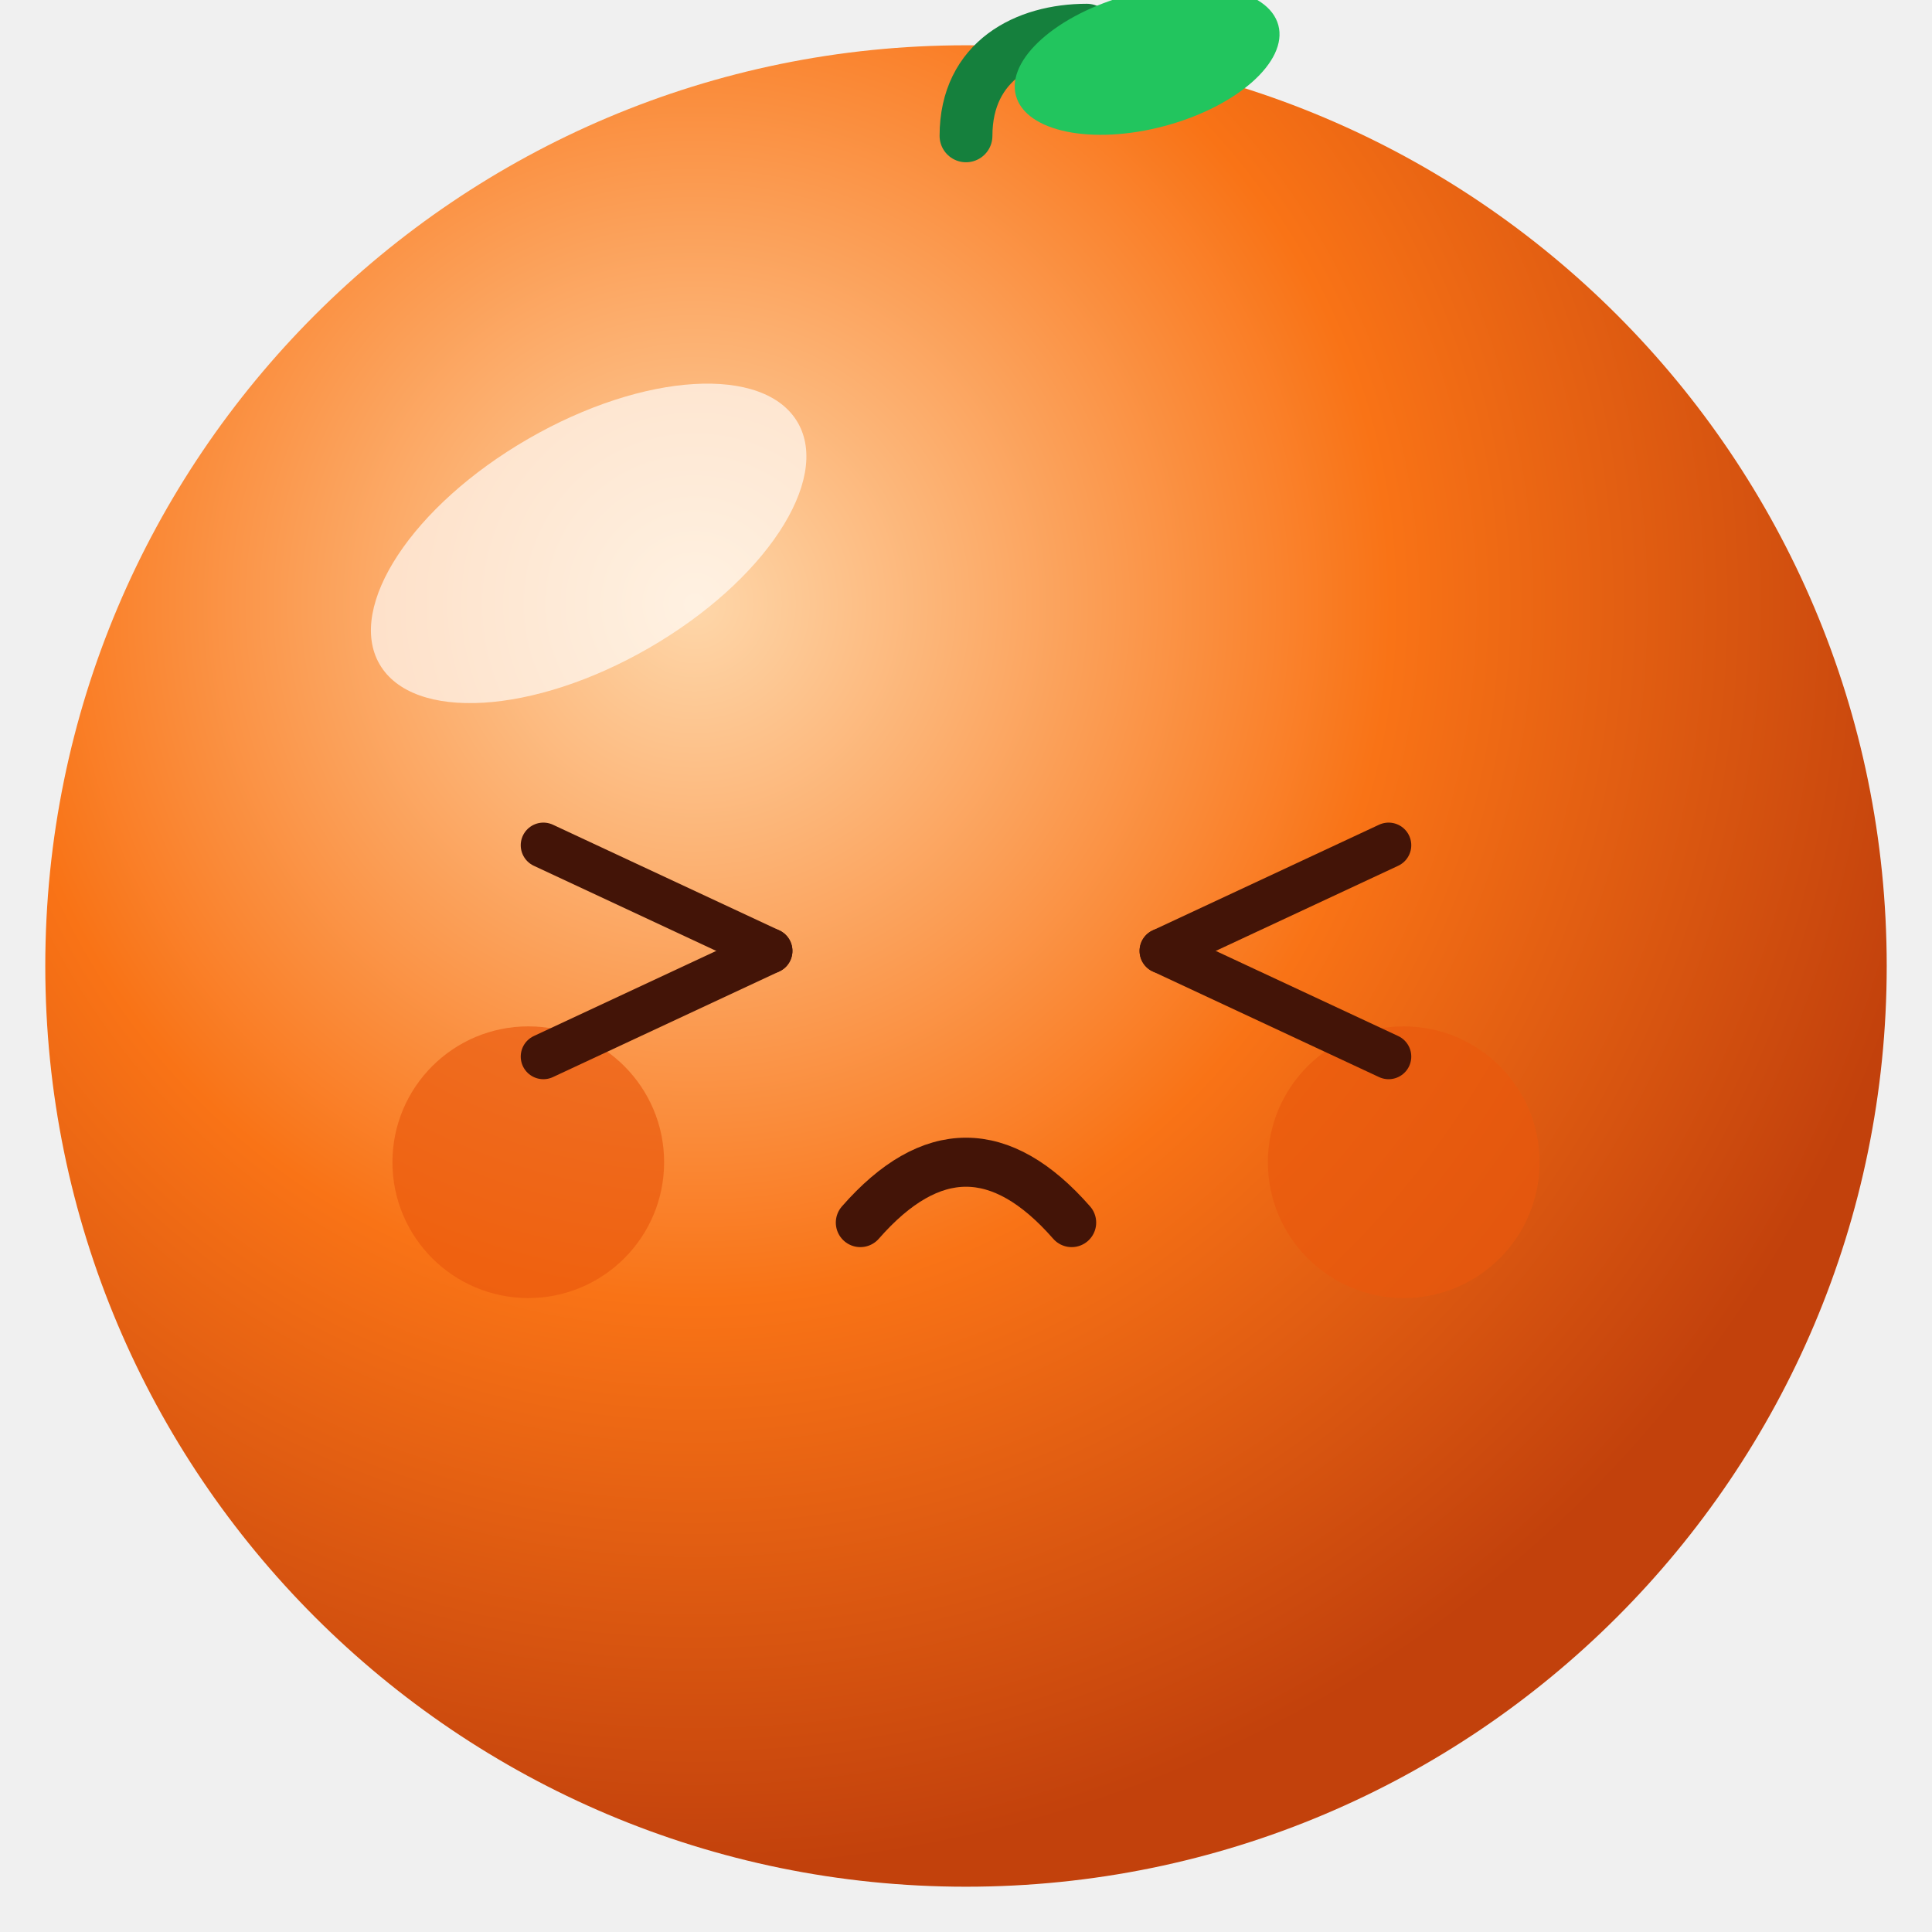
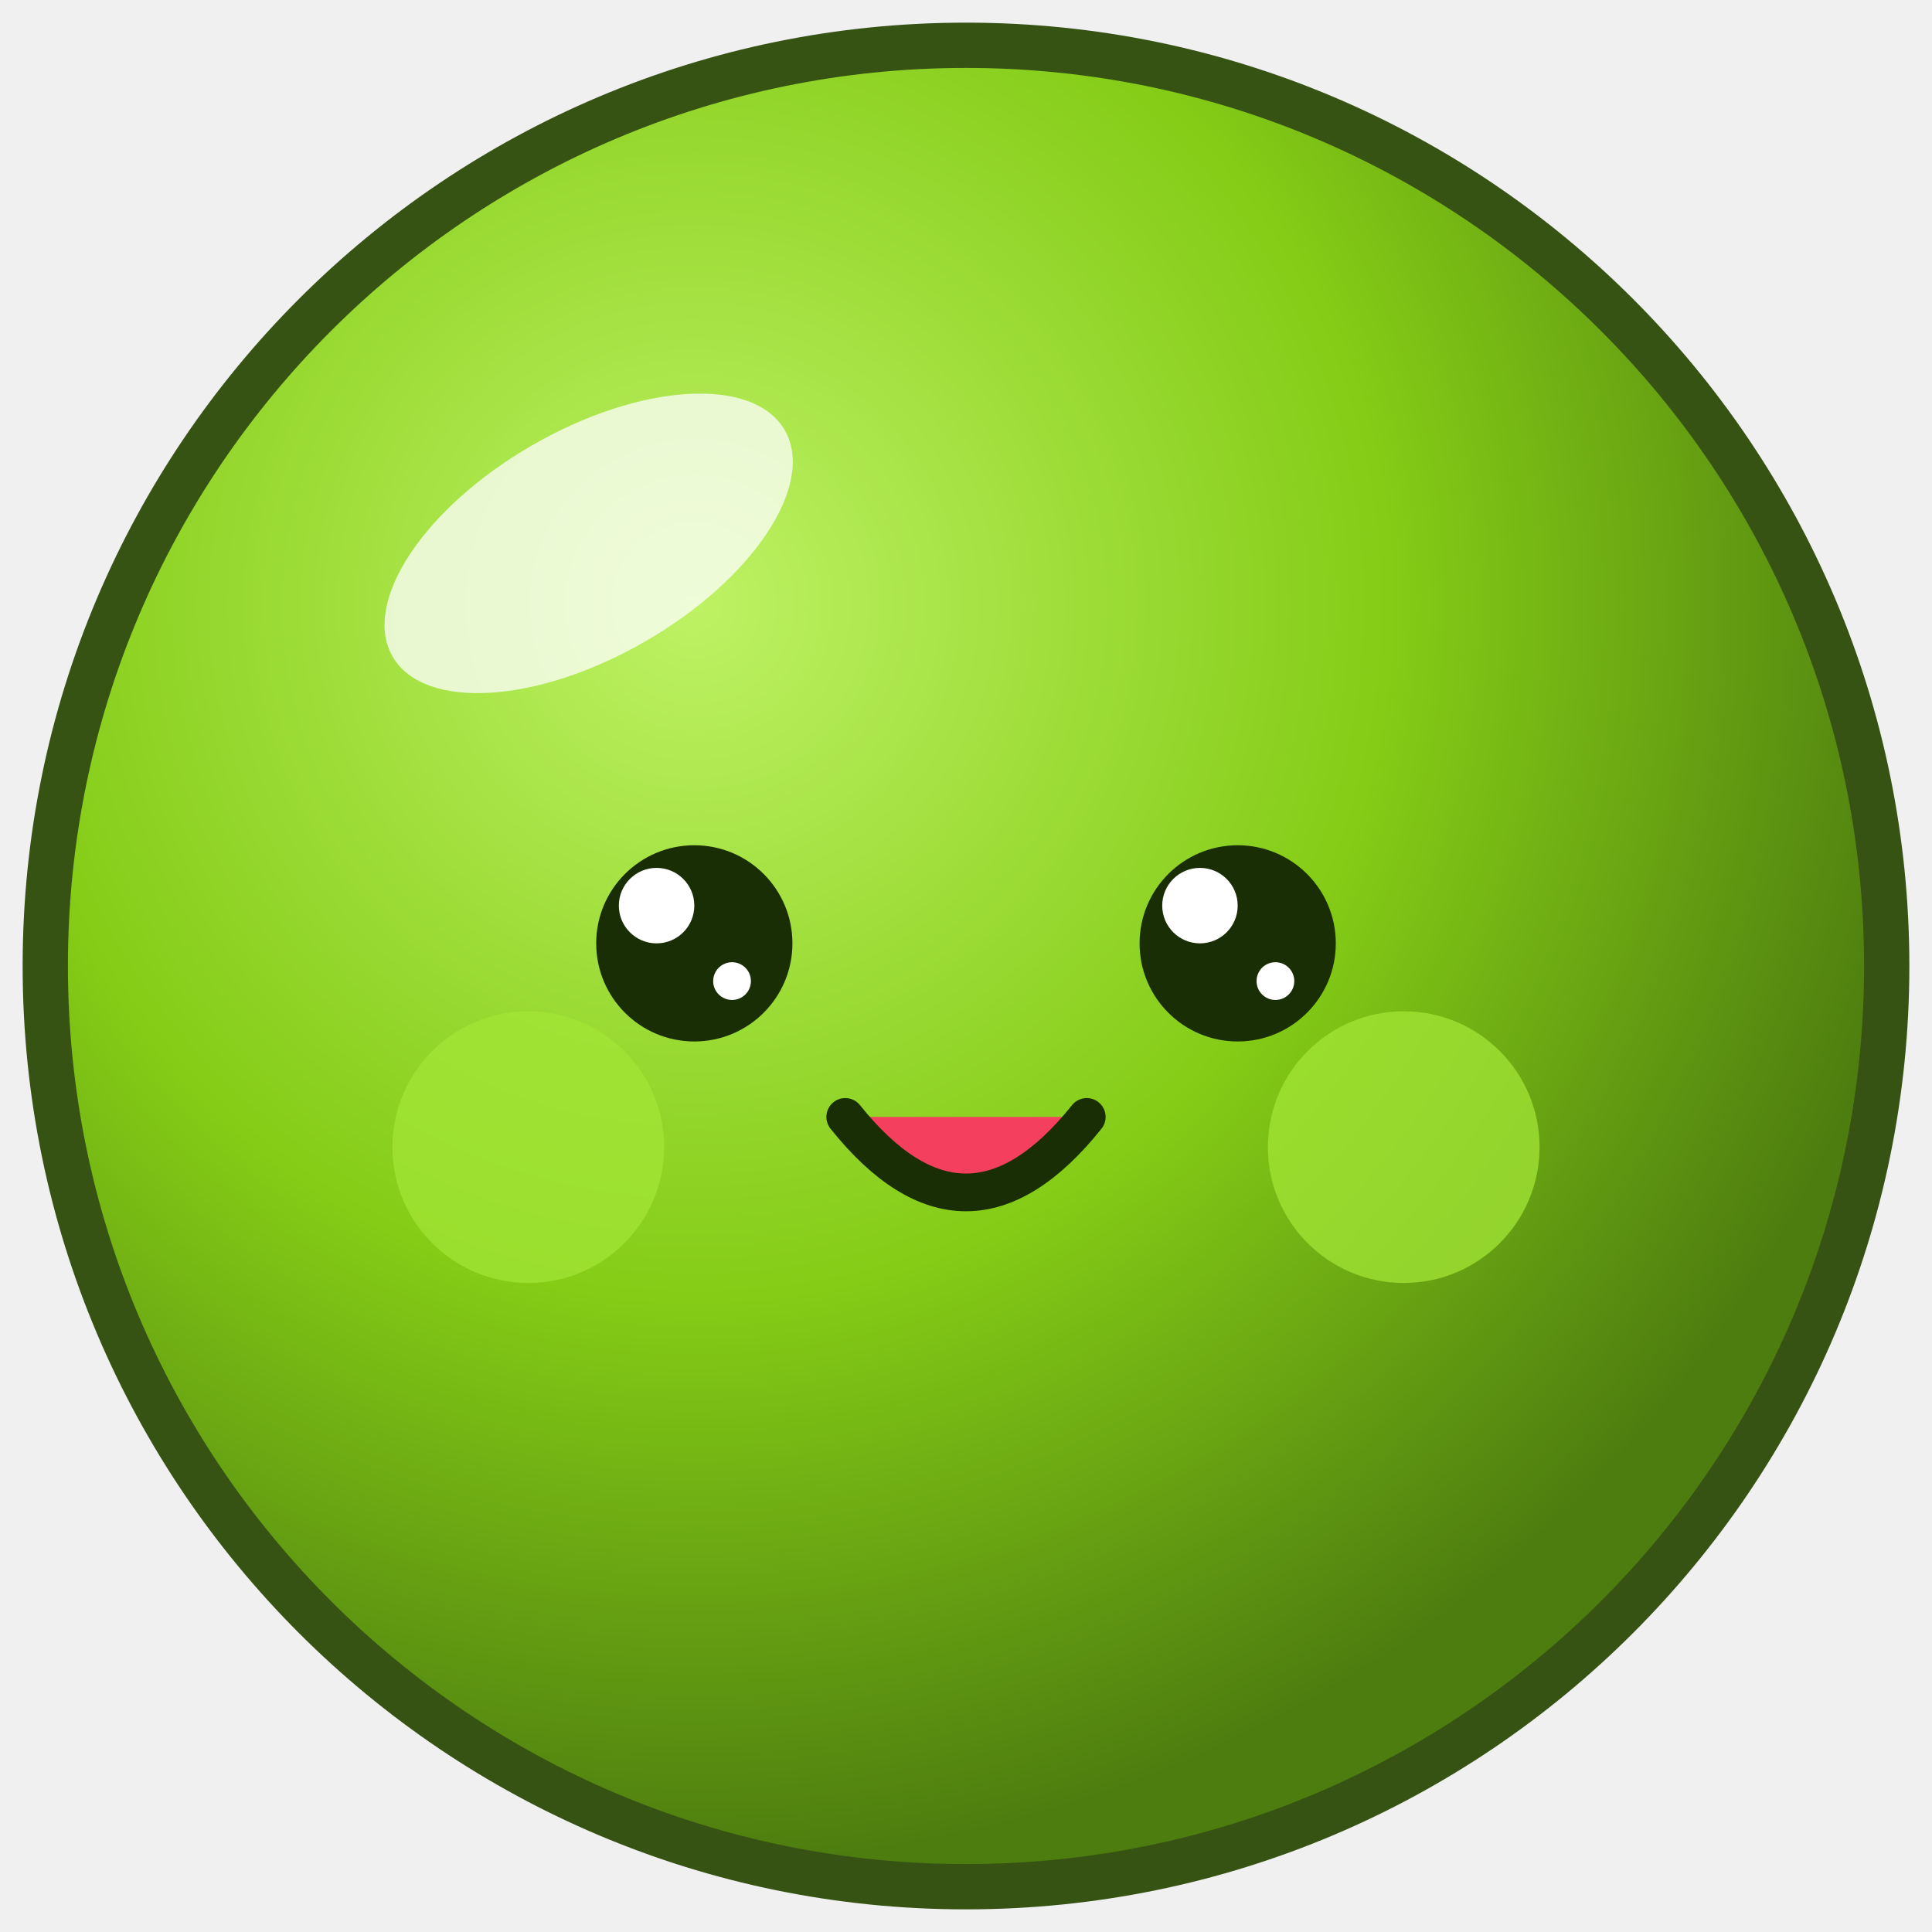
<svg xmlns="http://www.w3.org/2000/svg" viewBox="0 0 256 256" width="256" height="256">
  <defs>
-     <radialGradient id="orangeGrad" cx="35%" cy="30%" r="70%">
-       <stop offset="0%" stop-color="#fed7aa" />
-       <stop offset="55%" stop-color="#f97316" />
-       <stop offset="100%" stop-color="#c2410c" />
+     <radialGradient id="limeGrad" cx="35%" cy="30%" r="70%">
+       <stop offset="0%" stop-color="#bef264" />
+       <stop offset="55%" stop-color="#84cc16" />
+       <stop offset="100%" stop-color="#4d7c0f" />
    </radialGradient>
  </defs>
-   <circle cx="128" cy="128" r="122" fill="url(#orangeGrad)" />
-   <path d="M128,18 C128,8 136,4 144,4" fill="none" stroke="#15803d" stroke-width="7" stroke-linecap="round" />
-   <ellipse cx="152" cy="8" rx="18" ry="9" fill="#22c55e" transform="rotate(-15 152 8)" />
-   <ellipse cx="78" cy="72" rx="32" ry="16" fill="#ffffff" opacity="0.65" transform="rotate(-30 78 72)" />
-   <circle cx="70" cy="154" r="18" fill="#ea580c" opacity="0.65" />
-   <circle cx="186" cy="154" r="18" fill="#ea580c" opacity="0.65" />
-   <path d="M72,112 L102,126" stroke="#431407" stroke-width="6" stroke-linecap="round" />
-   <path d="M72,140 L102,126" stroke="#431407" stroke-width="6" stroke-linecap="round" />
-   <path d="M184,112 L154,126" stroke="#431407" stroke-width="6" stroke-linecap="round" />
-   <path d="M184,140 L154,126" stroke="#431407" stroke-width="6" stroke-linecap="round" />
-   <path d="M114,162 Q128,146 142,162" fill="none" stroke="#431407" stroke-width="6.5" stroke-linecap="round" />
+   <circle cx="128" cy="128" r="122" fill="url(#limeGrad)" stroke="#365314" stroke-width="6" />
+   <ellipse cx="78" cy="72" rx="30" ry="15" fill="#ffffff" opacity="0.75" transform="rotate(-30 78 72)" />
+   <circle cx="70" cy="152" r="18" fill="#a3e635" opacity="0.75" />
+   <circle cx="186" cy="152" r="18" fill="#a3e635" opacity="0.75" />
+   <circle cx="92" cy="125" r="13" fill="#1a2e05" />
+   <circle cx="87" cy="120" r="5" fill="#ffffff" />
+   <circle cx="97" cy="130" r="2.5" fill="#ffffff" />
+   <circle cx="164" cy="125" r="13" fill="#1a2e05" />
+   <circle cx="159" cy="120" r="5" fill="#ffffff" />
+   <circle cx="169" cy="130" r="2.5" fill="#ffffff" />
+   <path d="M112,148 Q128,168 144,148" fill="#f43f5e" stroke="#1a2e05" stroke-width="5" stroke-linecap="round" />
</svg>
